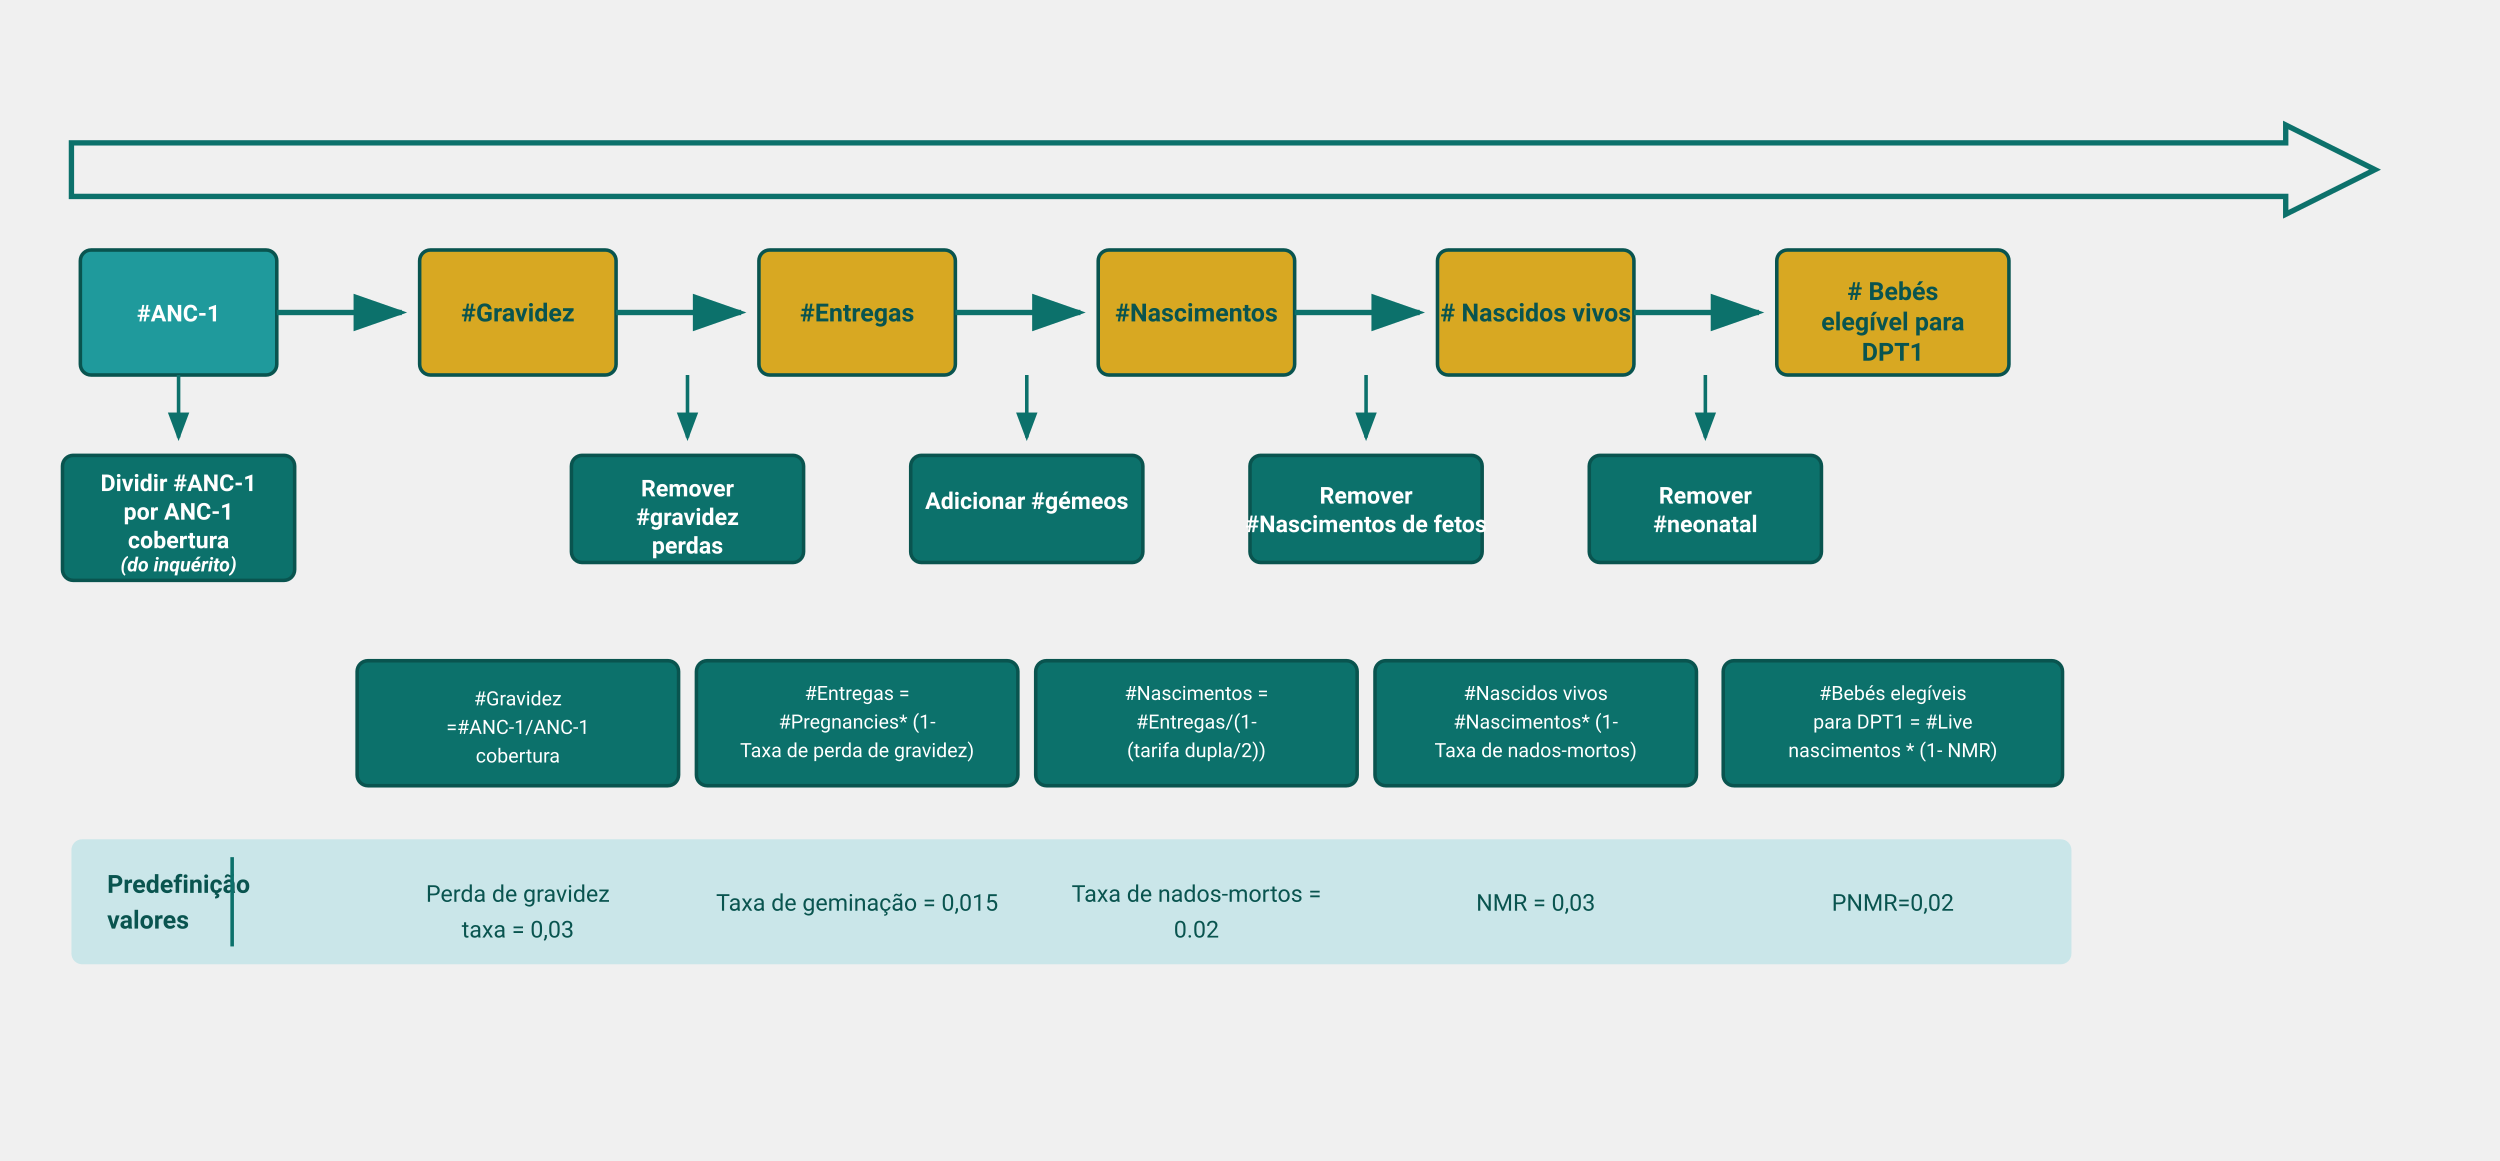
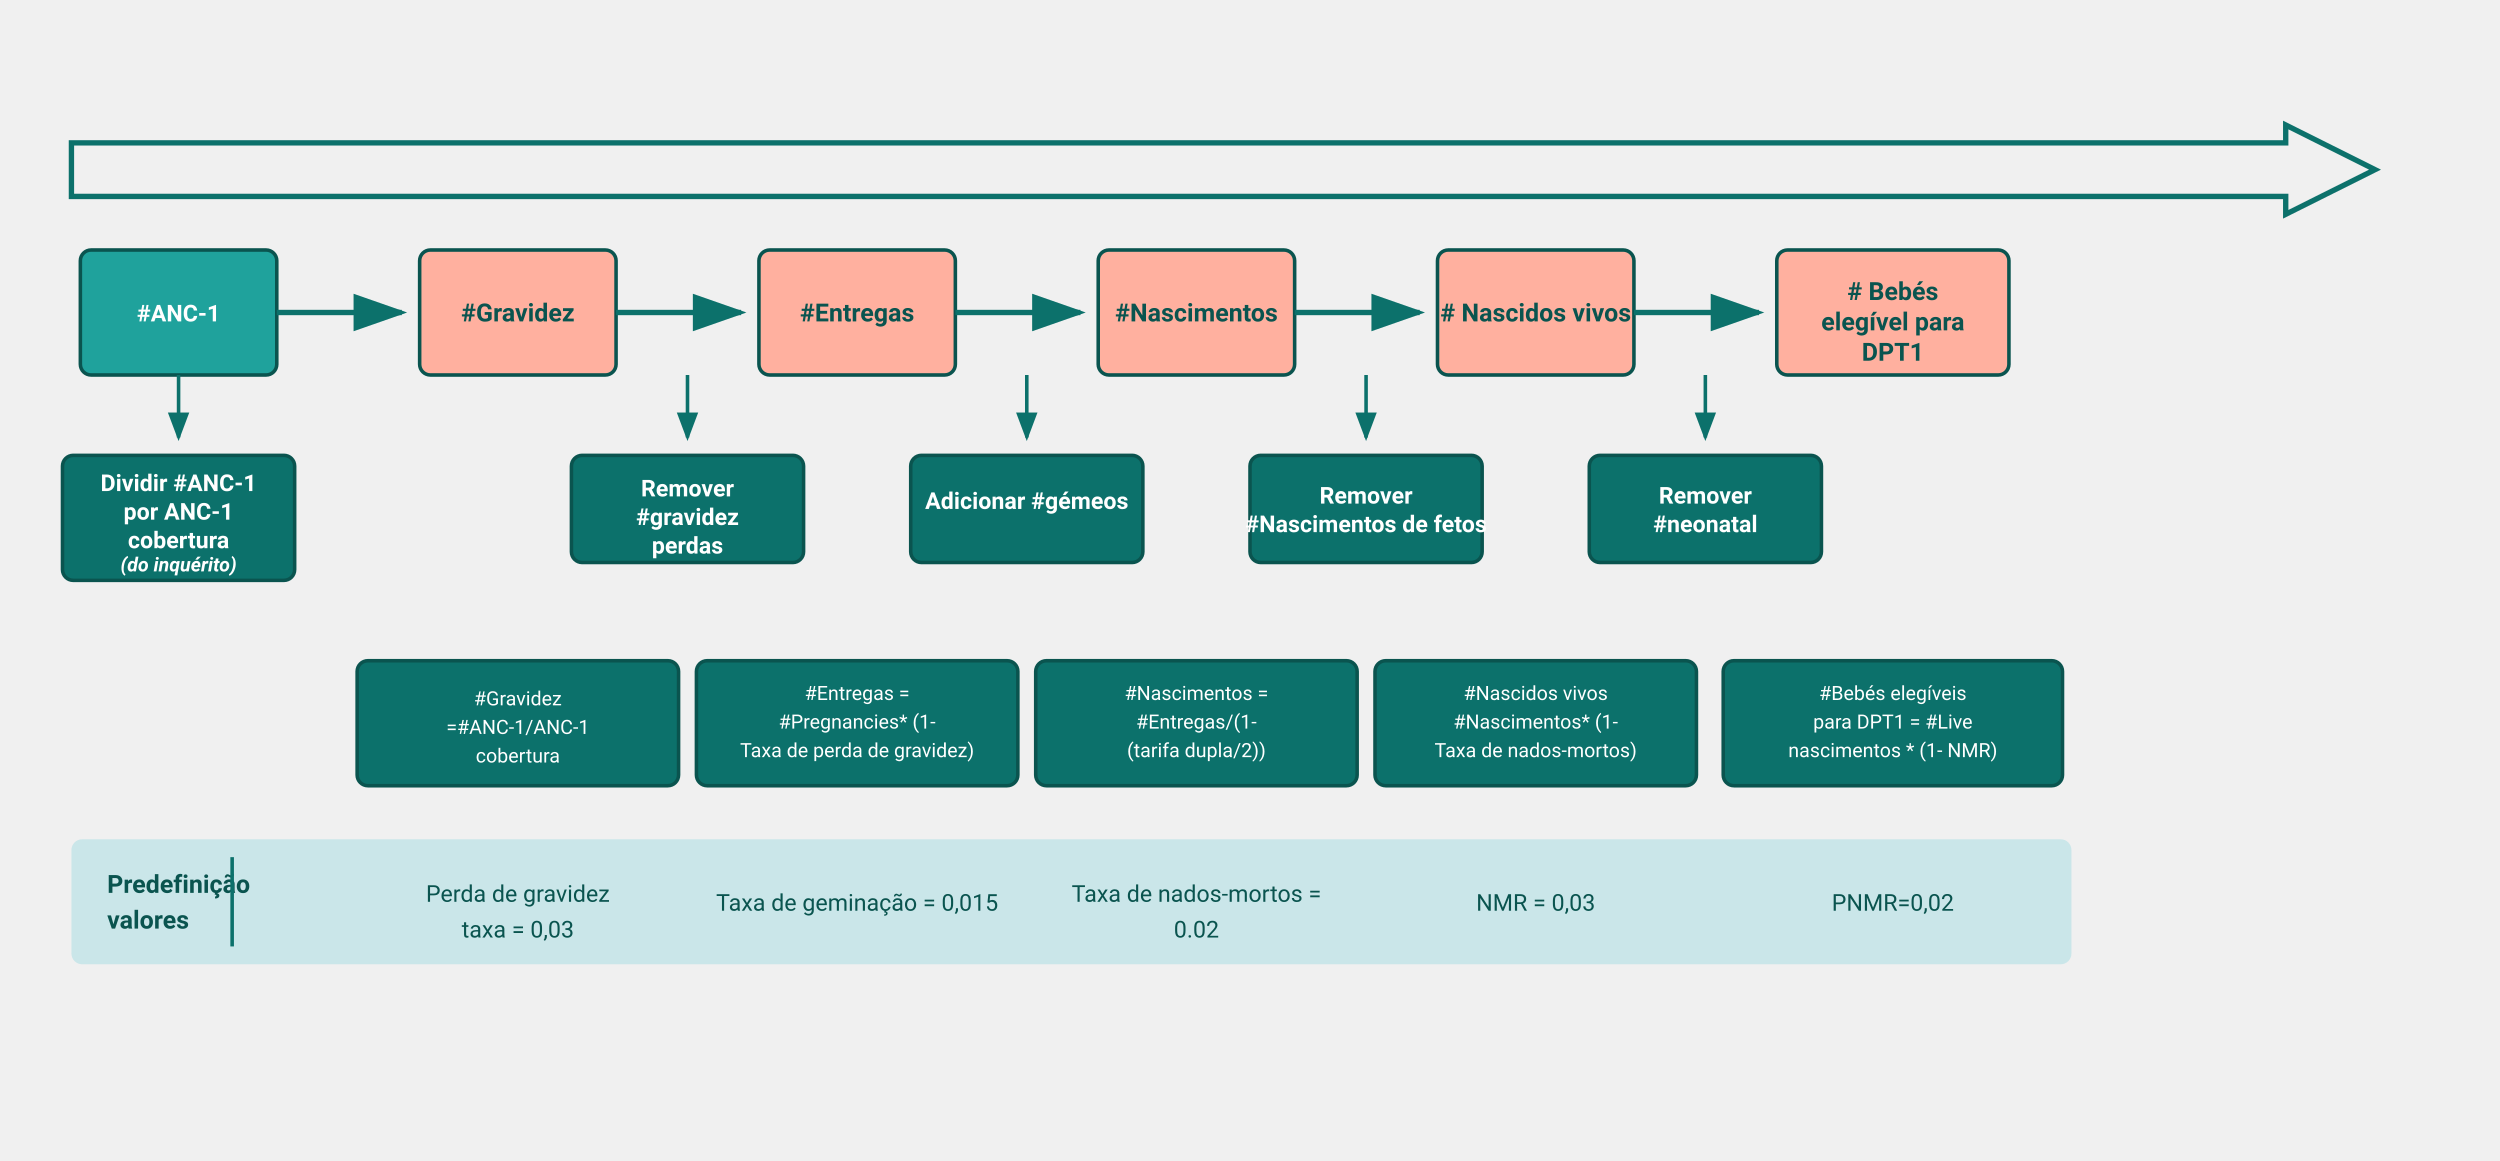
<svg xmlns="http://www.w3.org/2000/svg" viewBox="0 0 1400 650">
  <defs>
    <style>
      /* FASTR Brand Colors */
-       .box-anc { fill: #1F9A9C; stroke: #09544F; stroke-width: 2; }
-       .box-main { fill: #D8A822; stroke: #09544F; stroke-width: 2; }
-       .box-adjustment { fill: #0C716B; stroke: #09544F; stroke-width: 2; }
-       .box-formula { fill: #0C716B; stroke: #09544F; stroke-width: 2; }
+       .box-anc { fill: #1FA29C; stroke: #0A544F; stroke-width: 2; }
+       .box-main { fill: #FFB09F; stroke: #0A544F; stroke-width: 2; }
+       .box-adjustment { fill: #0C716B; stroke: #0A544F; stroke-width: 2; }
+       .box-formula { fill: #0C716B; stroke: #0A544F; stroke-width: 2; }

      .text-white { font-family: -apple-system, BlinkMacSystemFont, "Segoe UI", Roboto, sans-serif; font-size: 13px; font-weight: 600; fill: #ffffff; text-anchor: middle; }
-       .text-dark { font-family: -apple-system, BlinkMacSystemFont, "Segoe UI", Roboto, sans-serif; font-size: 14px; font-weight: 600; fill: #09544F; text-anchor: middle; }
+       .text-dark { font-family: -apple-system, BlinkMacSystemFont, "Segoe UI", Roboto, sans-serif; font-size: 14px; font-weight: 600; fill: #0A544F; text-anchor: middle; }
      .text-formula { font-family: -apple-system, BlinkMacSystemFont, "Segoe UI", Roboto, sans-serif; font-size: 11px; fill: #ffffff; text-anchor: middle; }

      .arrow-forward { stroke: #0C716B; stroke-width: 3; fill: none; marker-end: url(#arrowhead-teal); }
      .arrow-down { stroke: #0C716B; stroke-width: 2; fill: none; marker-end: url(#arrowhead-teal-small); }

      .title { font-family: -apple-system, BlinkMacSystemFont, "Segoe UI", Roboto, sans-serif; font-size: 28px; font-weight: 700; fill: #0C716B; }
-       .default-label { font-family: -apple-system, BlinkMacSystemFont, "Segoe UI", Roboto, sans-serif; font-size: 14px; font-weight: 700; fill: #09544F; }
-       .default-value { font-family: -apple-system, BlinkMacSystemFont, "Segoe UI", Roboto, sans-serif; font-size: 13px; fill: #09544F; }
+       .default-label { font-family: -apple-system, BlinkMacSystemFont, "Segoe UI", Roboto, sans-serif; font-size: 14px; font-weight: 700; fill: #0A544F; }
+       .default-value { font-family: -apple-system, BlinkMacSystemFont, "Segoe UI", Roboto, sans-serif; font-size: 13px; fill: #0A544F; }
      .footnote { font-family: -apple-system, BlinkMacSystemFont, "Segoe UI", Roboto, sans-serif; font-size: 11px; fill: #666; }
    </style>
    <marker id="arrowhead-teal" markerWidth="10" markerHeight="7" refX="9" refY="3.5" orient="auto">
      <polygon points="0 0, 10 3.5, 0 7" fill="#0C716B" />
    </marker>
    <marker id="arrowhead-teal-small" markerWidth="8" markerHeight="6" refX="7" refY="3" orient="auto">
      <polygon points="0 0, 8 3, 0 6" fill="#0C716B" />
    </marker>
  </defs>
  <polygon points="40,80 1280,80 1280,70 1330,95 1280,120 1280,110 40,110" fill="none" stroke="#0C716B" stroke-width="3" />
  <rect class="box-anc" x="45" y="140" width="110" height="70" rx="6" />
  <text class="text-white" x="100" y="180">#ANC-1</text>
  <line class="arrow-forward" x1="155" y1="175" x2="225" y2="175" />
  <rect class="box-main" x="235" y="140" width="110" height="70" rx="6" />
  <text class="text-dark" x="290" y="180">#Gravidez</text>
  <line class="arrow-forward" x1="345" y1="175" x2="415" y2="175" />
  <rect class="box-main" x="425" y="140" width="110" height="70" rx="6" />
  <text class="text-dark" x="480" y="180">#Entregas</text>
  <line class="arrow-forward" x1="535" y1="175" x2="605" y2="175" />
  <rect class="box-main" x="615" y="140" width="110" height="70" rx="6" />
  <text class="text-dark" x="670" y="180">#Nascimentos</text>
  <line class="arrow-forward" x1="725" y1="175" x2="795" y2="175" />
  <rect class="box-main" x="805" y="140" width="110" height="70" rx="6" />
  <text class="text-dark" x="860" y="180"># Nascidos vivos</text>
  <line class="arrow-forward" x1="915" y1="175" x2="985" y2="175" />
  <rect class="box-main" x="995" y="140" width="130" height="70" rx="6" />
  <text class="text-dark" x="1060" y="168"># Bebés</text>
  <text class="text-dark" x="1060" y="185">elegível para</text>
  <text class="text-dark" x="1060" y="202">DPT1</text>
  <line class="arrow-down" x1="100" y1="210" x2="100" y2="245" />
  <rect class="box-adjustment" x="35" y="255" width="130" height="70" rx="6" />
  <text class="text-white" x="100" y="275">Dividir #ANC-1</text>
  <text class="text-white" x="100" y="291">por ANC-1</text>
  <text class="text-white" x="100" y="307">cobertura</text>
  <text class="text-white" x="100" y="320" style="font-size:11px;font-style:italic">(do inquérito)</text>
  <line class="arrow-down" x1="385" y1="210" x2="385" y2="245" />
  <rect class="box-adjustment" x="320" y="255" width="130" height="60" rx="6" />
  <text class="text-white" x="385" y="278">Remover</text>
  <text class="text-white" x="385" y="294">#gravidez</text>
  <text class="text-white" x="385" y="310">perdas</text>
  <line class="arrow-down" x1="575" y1="210" x2="575" y2="245" />
  <rect class="box-adjustment" x="510" y="255" width="130" height="60" rx="6" />
  <text class="text-white" x="575" y="285">Adicionar #gémeos</text>
  <line class="arrow-down" x1="765" y1="210" x2="765" y2="245" />
  <rect class="box-adjustment" x="700" y="255" width="130" height="60" rx="6" />
  <text class="text-white" x="765" y="282">Remover</text>
  <text class="text-white" x="765" y="298">#Nascimentos de fetos</text>
  <line class="arrow-down" x1="955" y1="210" x2="955" y2="245" />
  <rect class="box-adjustment" x="890" y="255" width="130" height="60" rx="6" />
  <text class="text-white" x="955" y="282">Remover</text>
  <text class="text-white" x="955" y="298">#neonatal</text>
  <rect class="box-formula" x="200" y="370" width="180" height="70" rx="6" />
  <text class="text-formula" x="290" y="395">#Gravidez</text>
  <text class="text-formula" x="290" y="411">=#ANC-1/ANC-1</text>
  <text class="text-formula" x="290" y="427">cobertura</text>
  <rect class="box-formula" x="390" y="370" width="180" height="70" rx="6" />
  <text class="text-formula" x="480" y="392">#Entregas =</text>
  <text class="text-formula" x="480" y="408">#Pregnancies* (1-</text>
  <text class="text-formula" x="480" y="424">Taxa de perda de gravidez)</text>
  <rect class="box-formula" x="580" y="370" width="180" height="70" rx="6" />
  <text class="text-formula" x="670" y="392">#Nascimentos =</text>
  <text class="text-formula" x="670" y="408">#Entregas/(1-</text>
  <text class="text-formula" x="670" y="424">(tarifa dupla/2))</text>
  <rect class="box-formula" x="770" y="370" width="180" height="70" rx="6" />
  <text class="text-formula" x="860" y="392">#Nascidos vivos</text>
  <text class="text-formula" x="860" y="408">#Nascimentos* (1-</text>
  <text class="text-formula" x="860" y="424">Taxa de nados-mortos)</text>
  <rect class="box-formula" x="965" y="370" width="190" height="70" rx="6" />
  <text class="text-formula" x="1060" y="392">#Bebés elegíveis</text>
  <text class="text-formula" x="1060" y="408">para DPT1 = #Live</text>
  <text class="text-formula" x="1060" y="424">nascimentos * (1- NMR)</text>
  <rect x="40" y="470" width="1120" height="70" fill="#CAE6E9" rx="6" />
  <text class="default-label" x="60" y="500">Predefinição</text>
  <text class="default-label" x="60" y="520">valores</text>
  <line x1="130" y1="480" x2="130" y2="530" stroke="#0C716B" stroke-width="2" />
  <text class="default-value" x="290" y="505" text-anchor="middle">Perda de gravidez</text>
  <text class="default-value" x="290" y="525" text-anchor="middle">taxa = 0,03</text>
  <text class="default-value" x="480" y="510" text-anchor="middle">Taxa de geminação = 0,015</text>
  <text class="default-value" x="670" y="505" text-anchor="middle">Taxa de nados-mortos =</text>
  <text class="default-value" x="670" y="525" text-anchor="middle">0.02</text>
  <text class="default-value" x="860" y="510" text-anchor="middle">NMR = 0,03</text>
  <text class="default-value" x="1060" y="510" text-anchor="middle">PNMR=0,02</text>
</svg>
